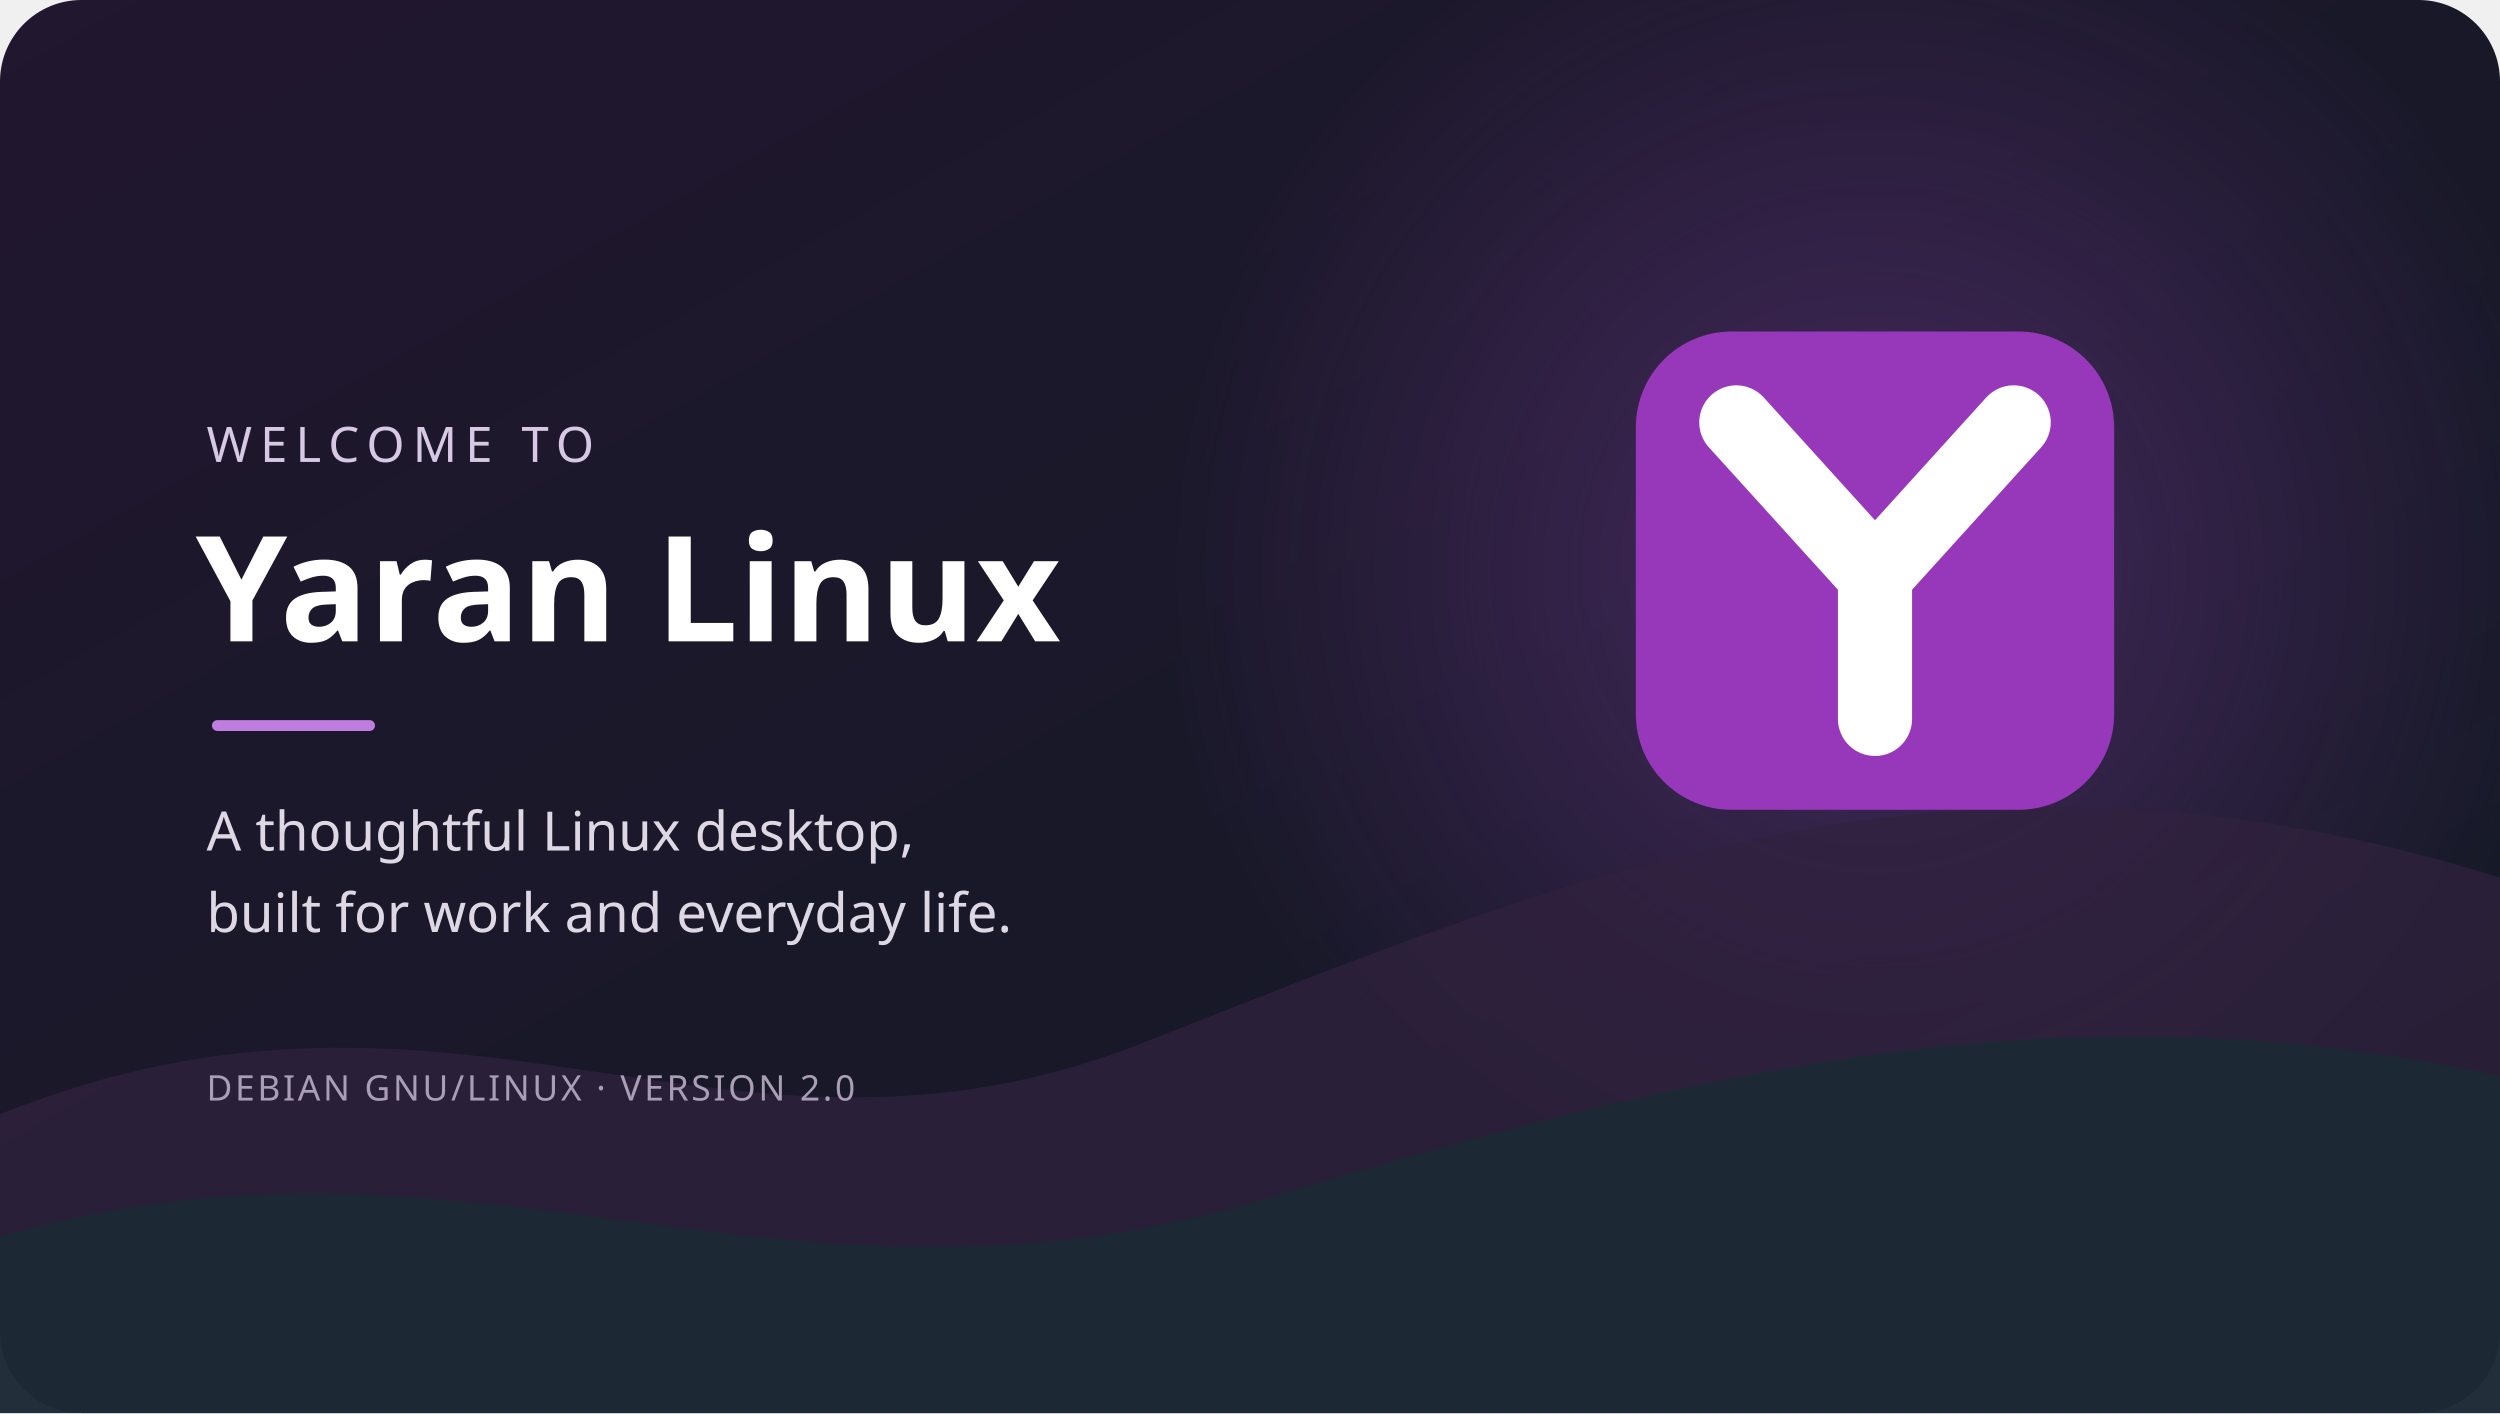
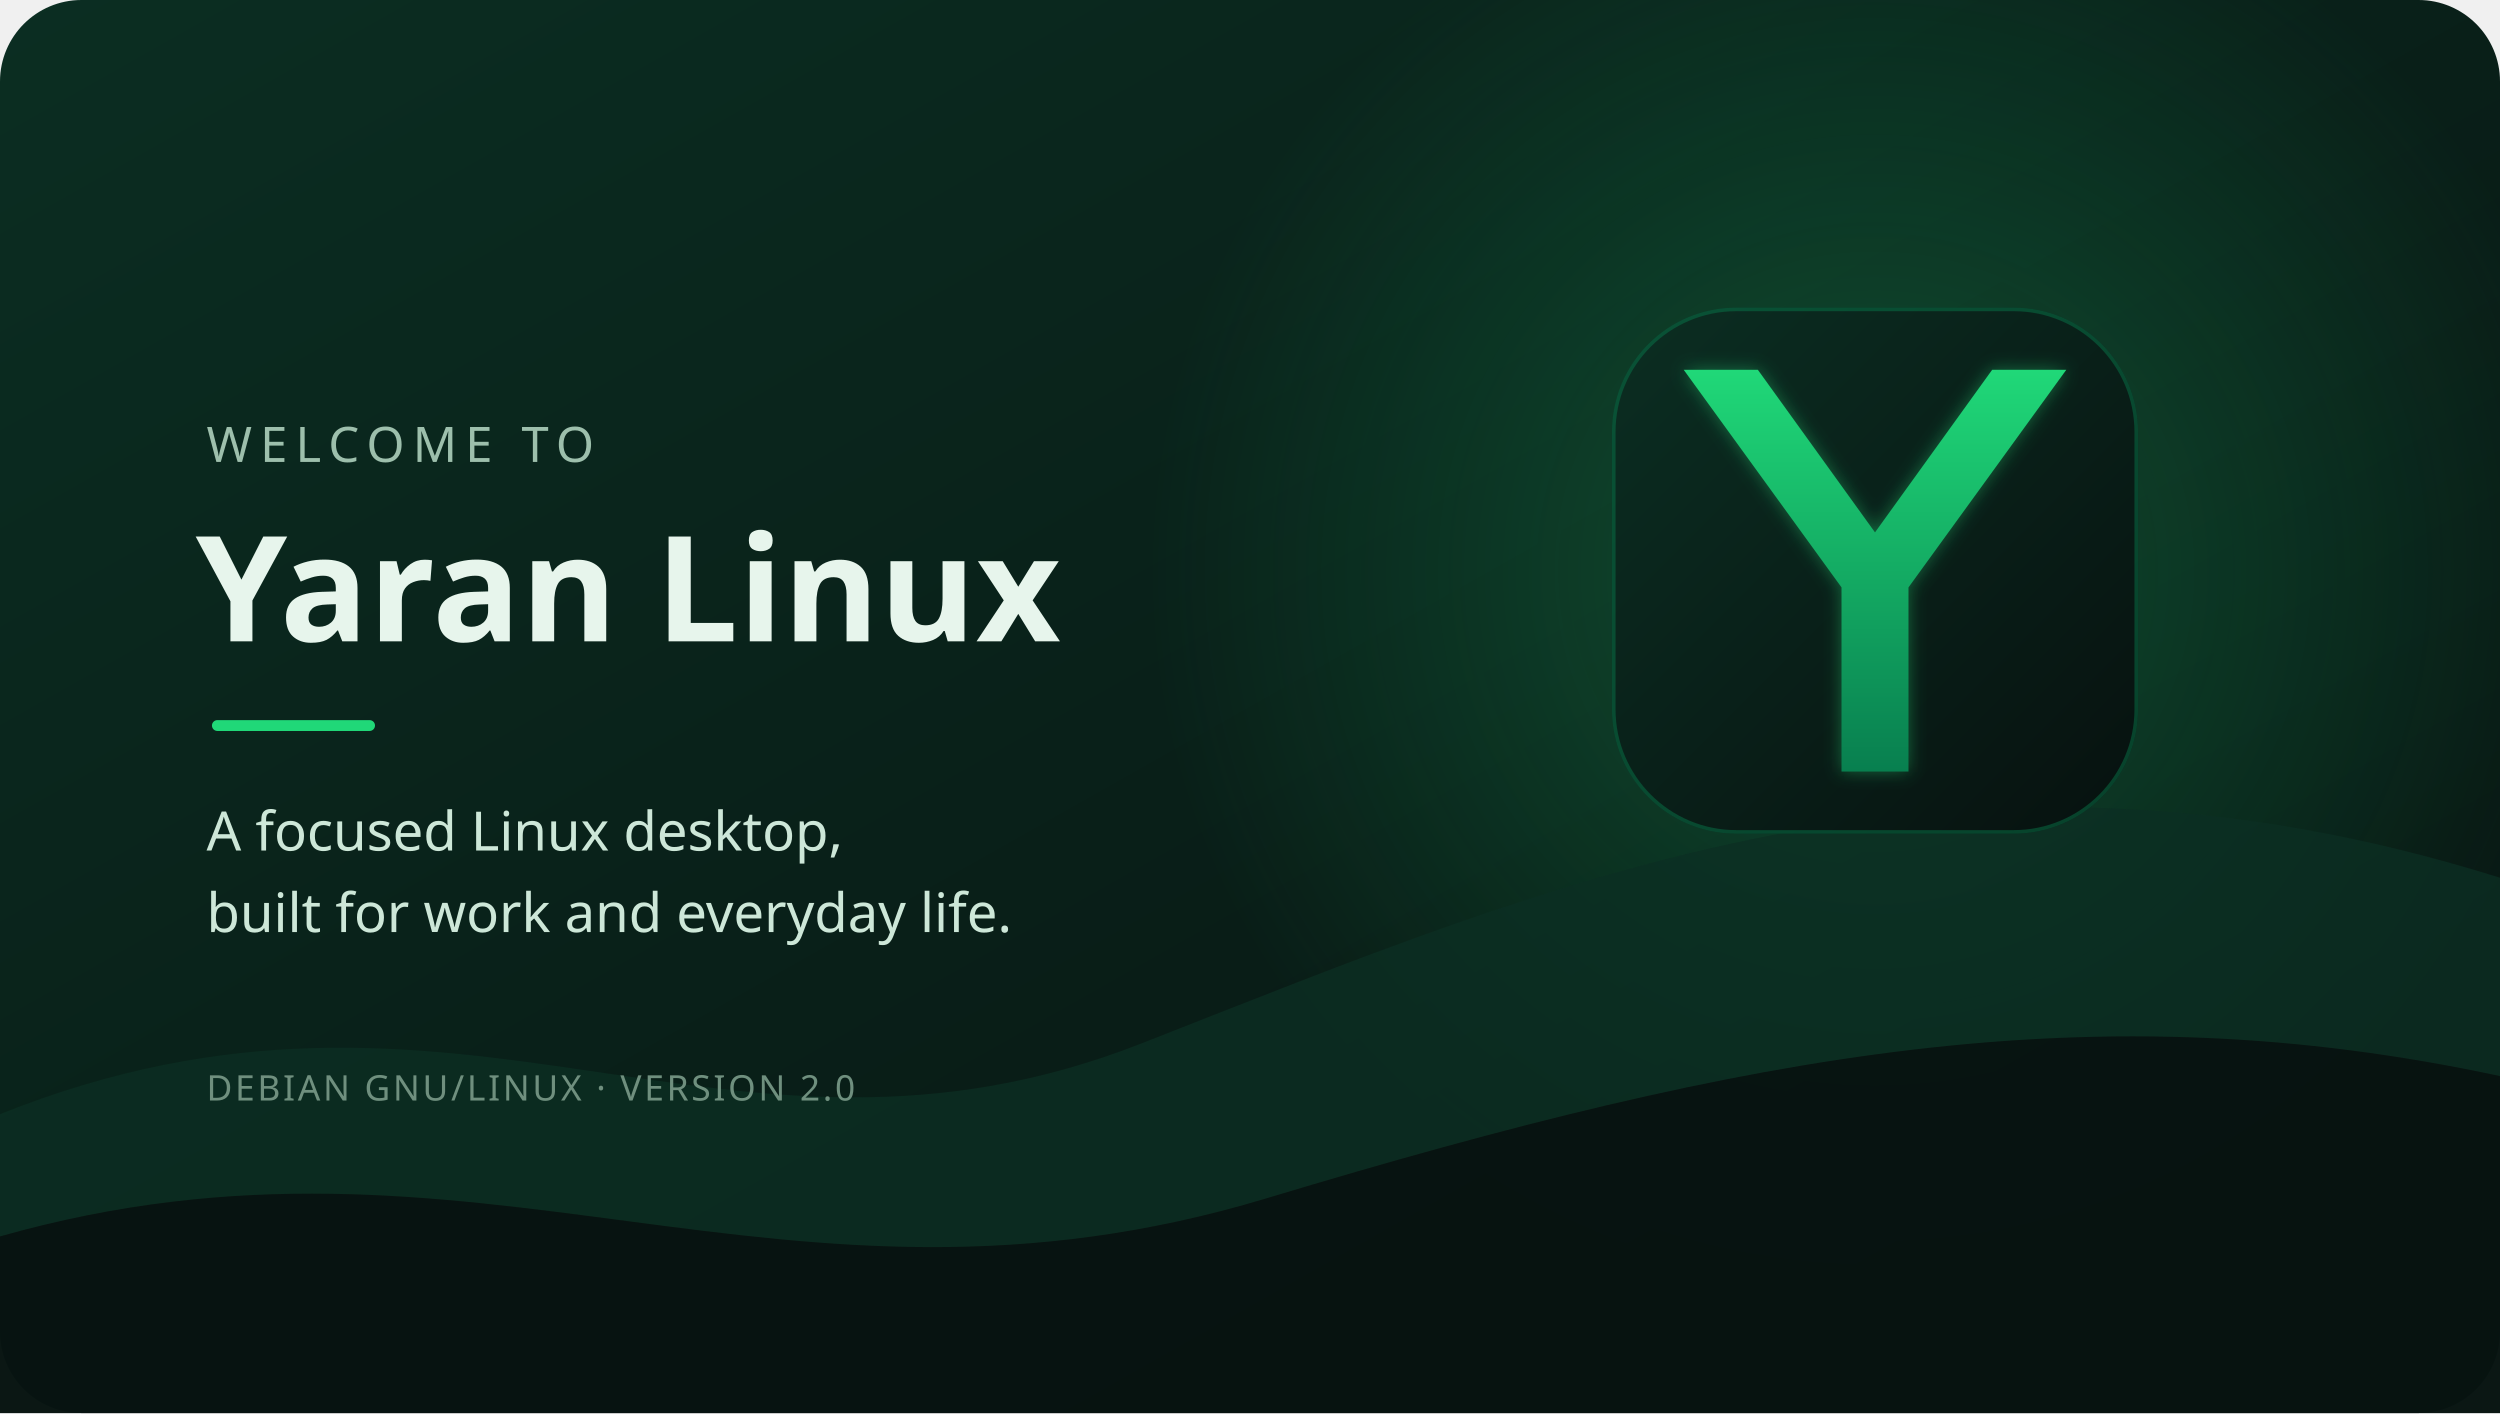
<svg xmlns="http://www.w3.org/2000/svg" width="920" height="520" viewBox="0 0 920 520">
  <defs>
    <linearGradient id="bg" x1="0" y1="0" x2="1" y2="1">
-       <stop offset="0" stop-color="#21172f" />
-       <stop offset="1" stop-color="#111923" />
+       <stop offset="0" stop-color="#0B2E22" />
+       <stop offset="1" stop-color="#07110F" />
    </linearGradient>
-     <linearGradient id="accent" x1="0" y1="0" x2="1" y2="1">
-       <stop offset="0" stop-color="#d09aef" />
-       <stop offset="1" stop-color="#8247bd" />
+     <linearGradient id="tile" x1="0" y1="0" x2="1" y2="1">
+       <stop offset="0" stop-color="#0B2E22" />
+       <stop offset="1" stop-color="#07110F" />
+     </linearGradient>
+     <linearGradient id="emerald" x1="0" y1="0" x2="0" y2="1">
+       <stop offset="0" stop-color="#20D878" />
+       <stop offset="1" stop-color="#087F4F" />
    </linearGradient>
    <radialGradient id="glow">
-       <stop offset="0" stop-color="#a84fd0" stop-opacity=".32" />
-       <stop offset="1" stop-color="#a84fd0" stop-opacity="0" />
+       <stop offset="0" stop-color="#20D878" stop-opacity=".26" />
+       <stop offset="1" stop-color="#20D878" stop-opacity="0" />
    </radialGradient>
+     <filter id="softglow" x="-40%" y="-40%" width="180%" height="180%">
+       <feGaussianBlur stdDeviation="7" />
+     </filter>
  </defs>
  <rect width="920" height="520" rx="30" fill="url(#bg)" />
-   <circle cx="690" cy="210" r="260" fill="url(#glow)" />
-   <path d="M0 410c170-68 267 34 420-26s299-124 500-61v197H0z" fill="#30213f" opacity=".72" />
-   <path d="M0 455c176-50 287 40 466-14s305-77 454-45v124H0z" fill="#1b2933" opacity=".9" />
+   <circle cx="690" cy="210" r="270" fill="url(#glow)" />
+   <path d="M0 410c170-68 267 34 420-26s299-124 500-61v197H0z" fill="#0B2E22" opacity=".78" />
+   <path d="M0 455c176-50 287 40 466-14s305-77 454-45v124H0z" fill="#07110F" opacity=".92" />
  <g transform="translate(690 210) scale(0.44) translate(-256 -256)">
-     <rect x="56" y="56" width="400" height="400" rx="80" fill="#9738ba" />
-     <path d="M140 132 L256 260 L372 132 M256 260 V380" fill="none" stroke="#ffffff" stroke-width="62" stroke-linecap="round" stroke-linejoin="round" />
+     <rect x="36" y="36" width="440" height="440" rx="104" fill="url(#tile)" />
+     <rect x="37.5" y="37.5" width="437" height="437" rx="102.5" fill="none" stroke="#087F4F" stroke-opacity="0.45" stroke-width="3" />
+     <path d="M96 88h62l98 136 98-136h62L284 270v154h-56V270z" fill="#20D878" opacity="0.4" filter="url(#softglow)" />
+     <path d="M96 88h62l98 136 98-136h62L284 270v154h-56V270z" fill="url(#emerald)" />
  </g>
-   <text x="76" y="170" fill="#d7c8e3" font-family="Noto Sans, sans-serif" font-size="18" letter-spacing="3">WELCOME TO</text>
-   <text x="72" y="236" fill="#fff" font-family="Noto Sans, sans-serif" font-size="54" font-weight="700">Yaran Linux</text>
-   <rect x="78" y="265" width="60" height="4" rx="2" fill="#c07de0" />
-   <text x="76" y="313" fill="#ded8e5" font-family="Noto Sans, sans-serif" font-size="20">A thoughtful Linux desktop,</text>
-   <text x="76" y="343" fill="#ded8e5" font-family="Noto Sans, sans-serif" font-size="20">built for work and everyday life.</text>
-   <text x="76" y="405" fill="#a99eb5" font-family="Noto Sans, sans-serif" font-size="13" letter-spacing="1">DEBIAN GNU/LINUX · VERSION 2.0</text>
+   <text x="76" y="170" fill="#9DBFAC" font-family="Noto Sans, sans-serif" font-size="18" letter-spacing="3">WELCOME TO</text>
+   <text x="72" y="236" fill="#E7F5EC" font-family="Noto Sans, sans-serif" font-size="54" font-weight="700">Yaran Linux</text>
+   <rect x="78" y="265" width="60" height="4" rx="2" fill="#20D878" />
+   <text x="76" y="313" fill="#CDE7D8" font-family="Noto Sans, sans-serif" font-size="20">A focused Linux desktop,</text>
+   <text x="76" y="343" fill="#CDE7D8" font-family="Noto Sans, sans-serif" font-size="20">built for work and everyday life.</text>
+   <text x="76" y="405" fill="#6F8F7E" font-family="Noto Sans, sans-serif" font-size="13" letter-spacing="1">DEBIAN GNU/LINUX · VERSION 2.0</text>
</svg>
